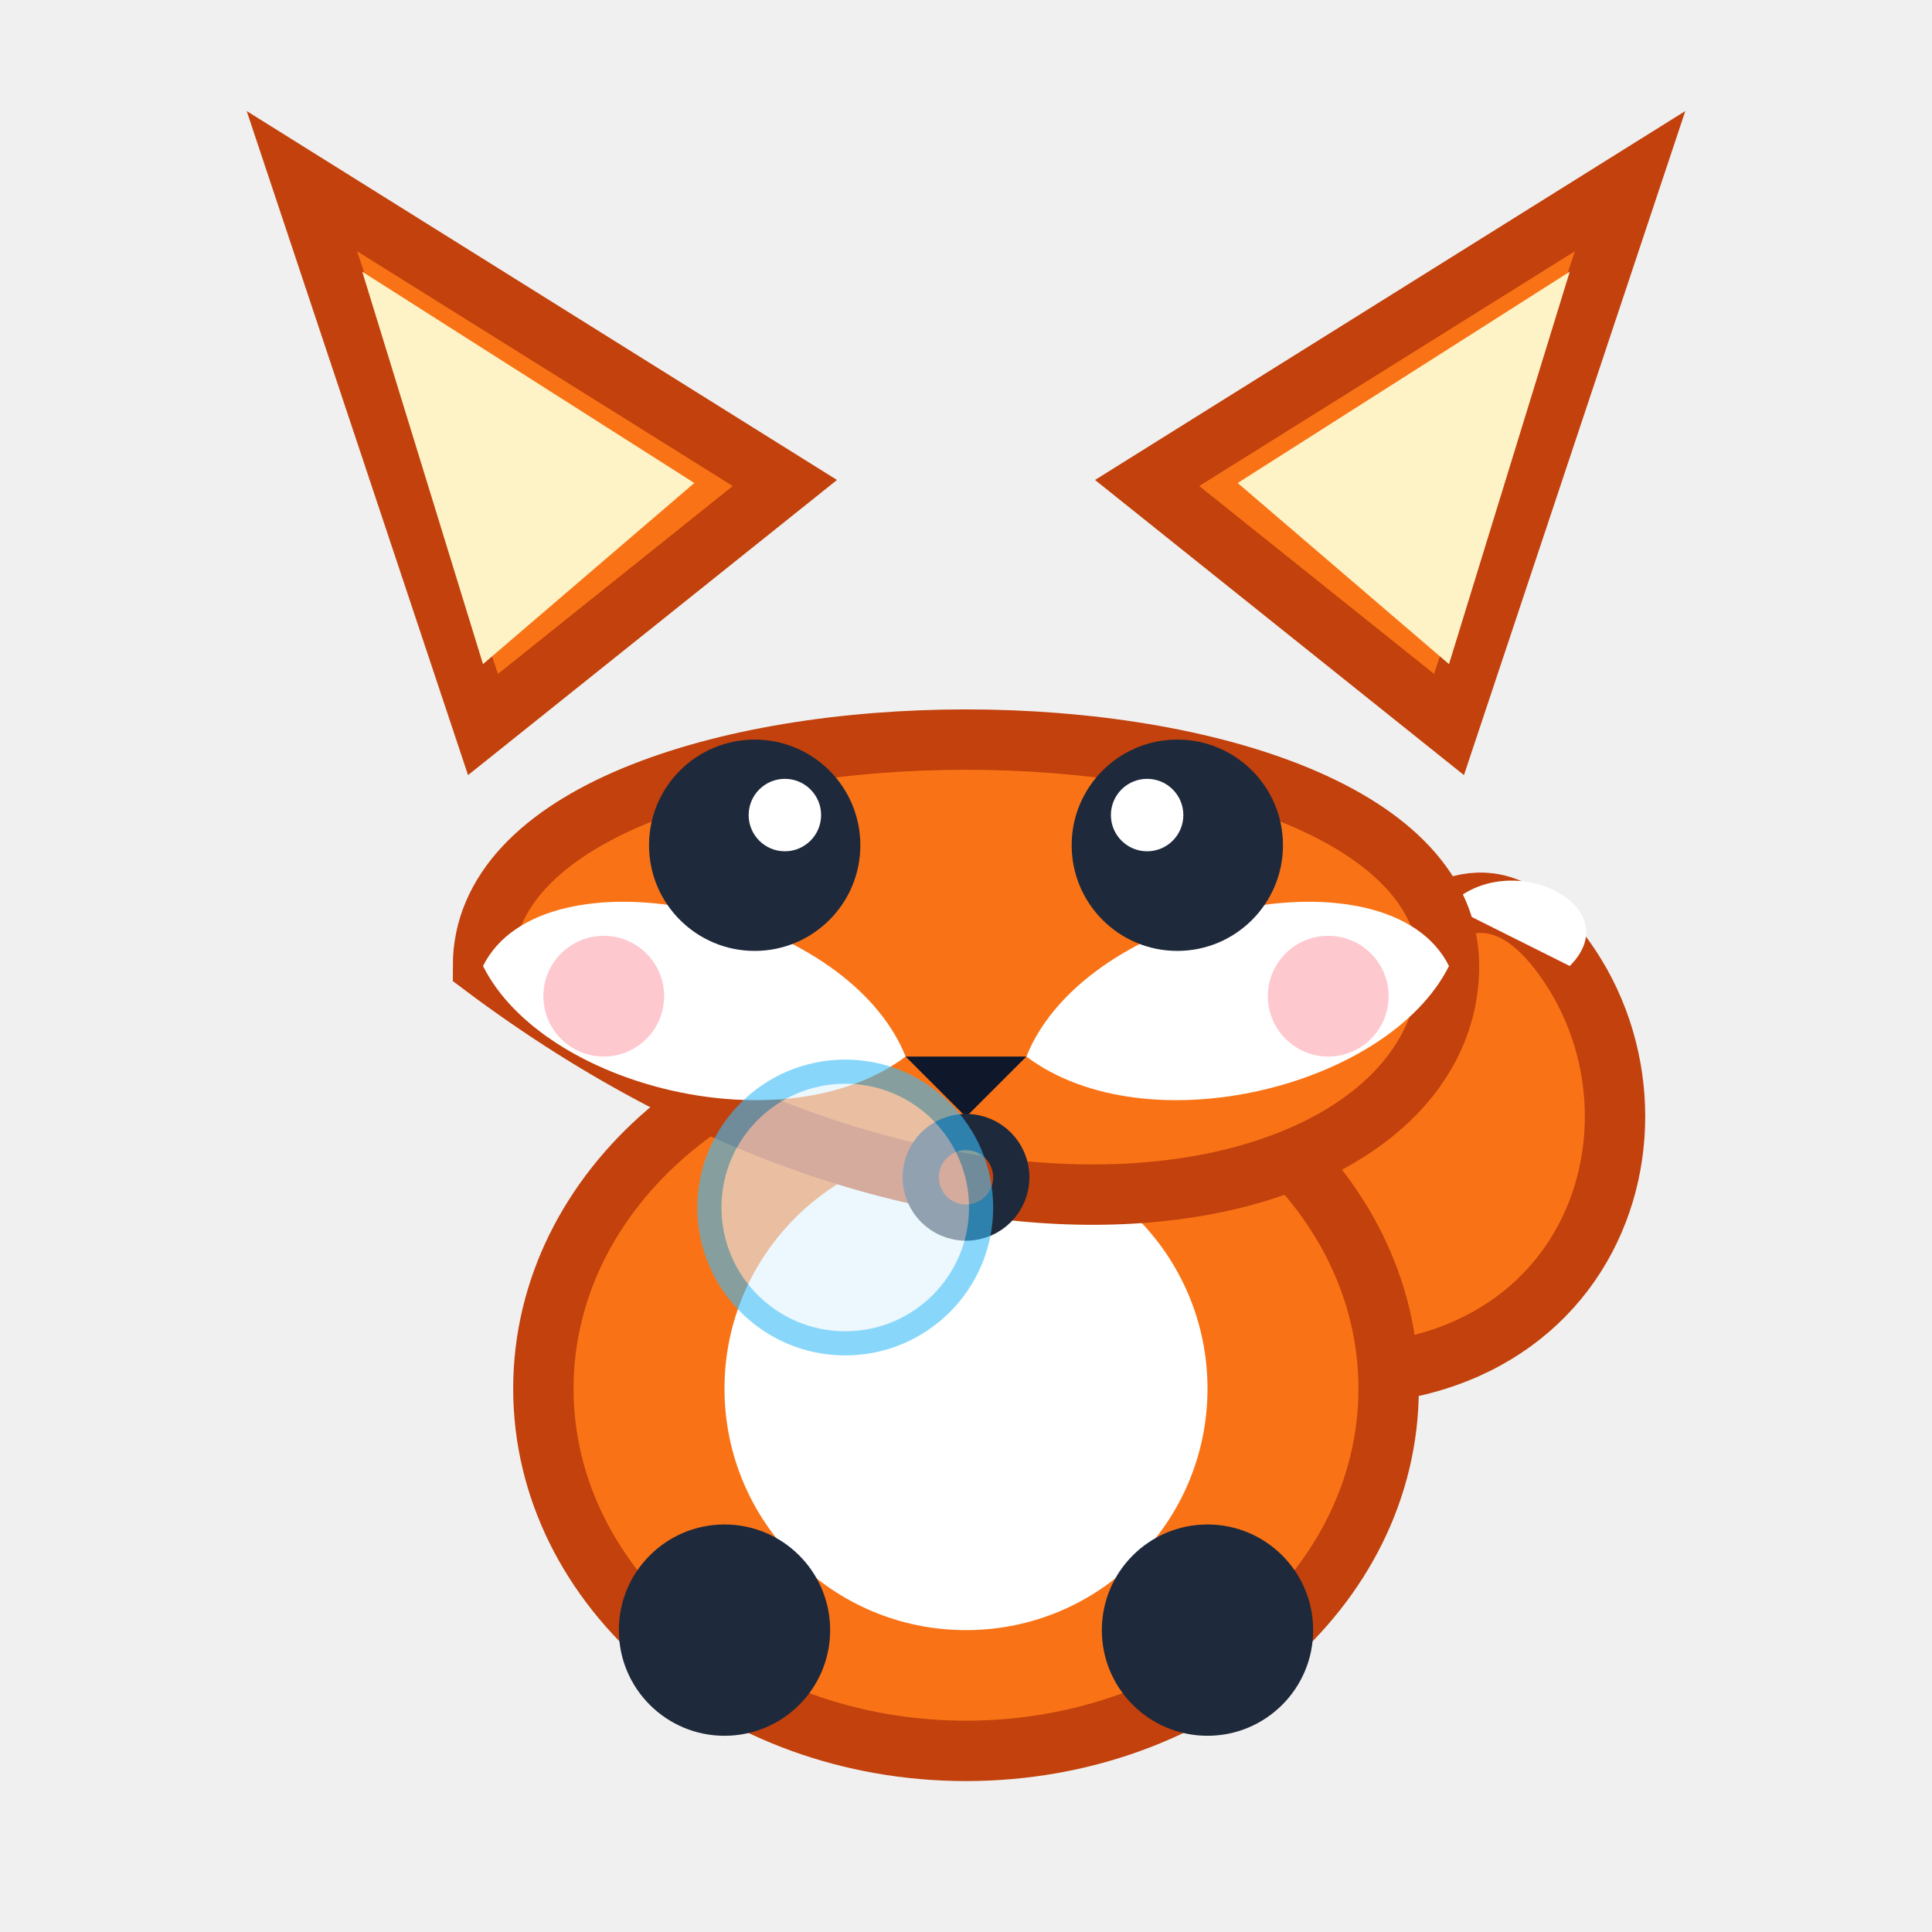
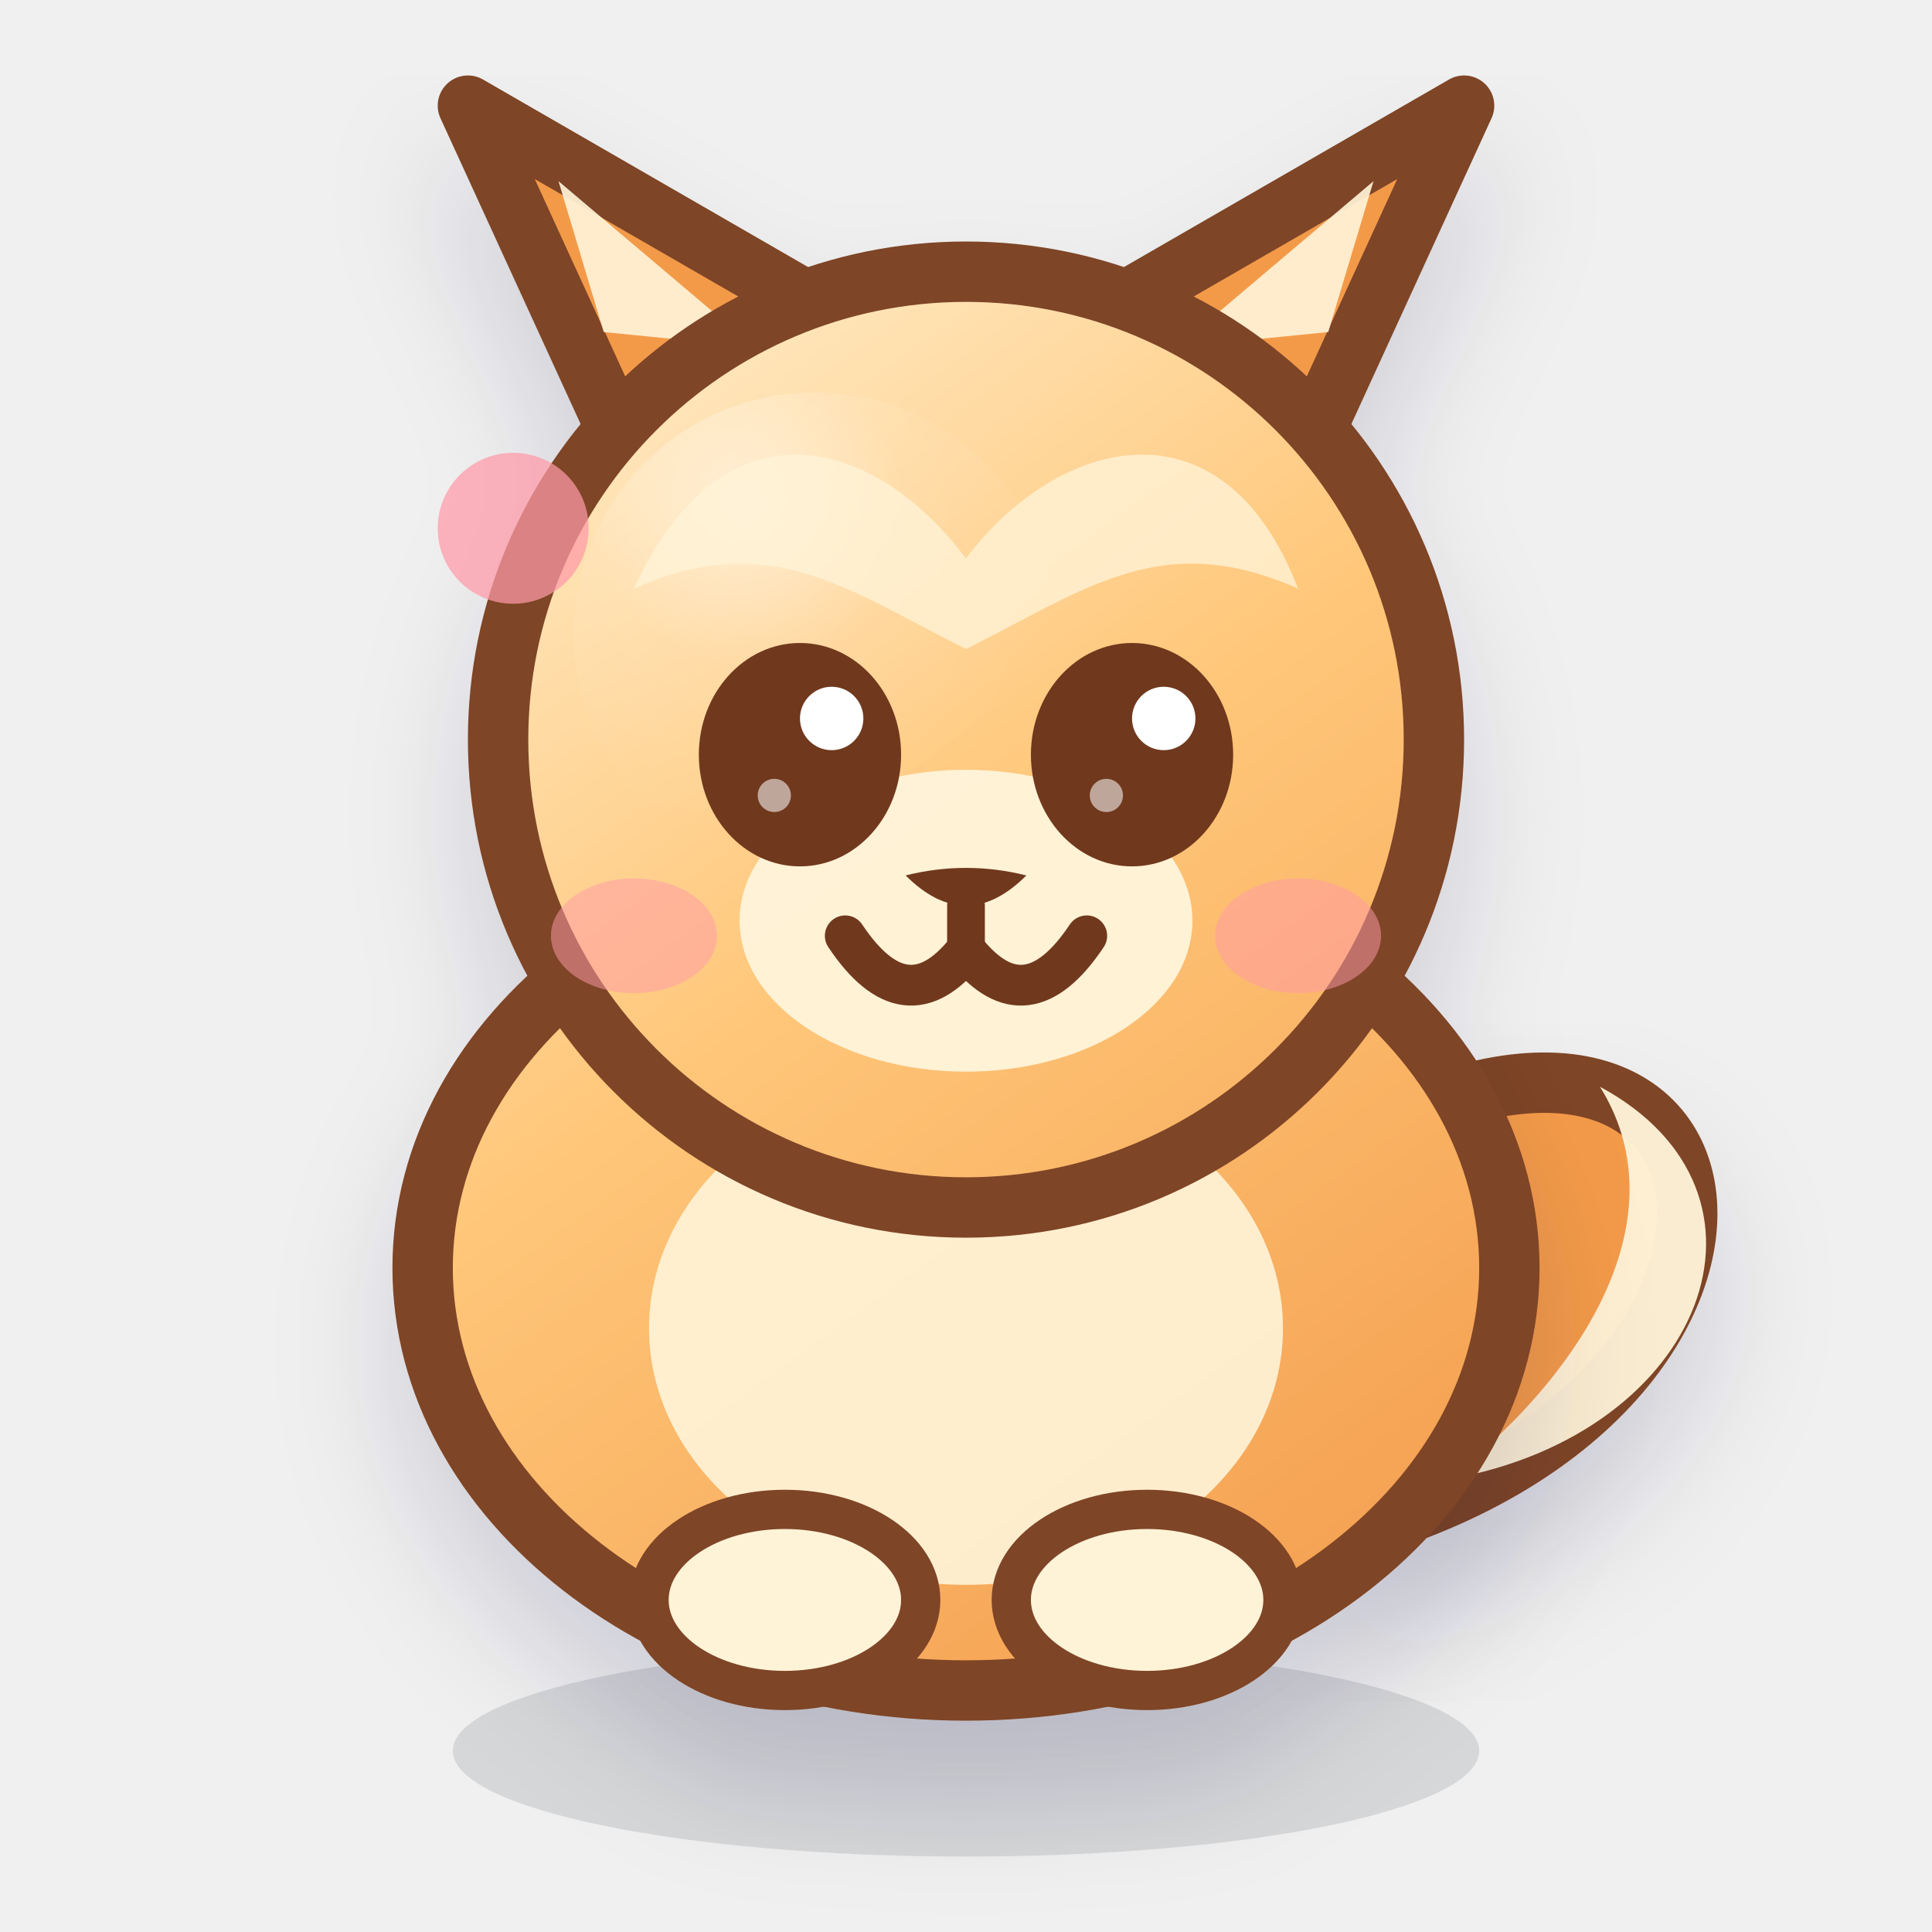
- <svg xmlns="http://www.w3.org/2000/svg" viewBox="0 0 64 64" width="64" height="64">
+ <svg xmlns="http://www.w3.org/2000/svg" id="fox-idle-action2" viewBox="0 0 128 128" preserveAspectRatio="xMidYMid meet" role="img" aria-label="Fox idle-action2">
  <defs>
-     <style>
-       .breathe { transform-origin: 32px 46px; animation: breathe 3s infinite ease-in-out; }
-       .blink { transform-origin: 32px 28px; animation: blink 4.5s infinite ease-in-out; }
-       .tail { transform-origin: 38px 42px; animation: tail-wag 2s infinite ease-in-out; }
-       @keyframes breathe { 0%,100%{transform:scale(1) translateY(0)} 50%{transform:scale(1.018, 0.982) translateY(0.4px)} }
-       @keyframes blink { 0%,8%,12%,100%{transform:scaleY(1)} 10%{transform:scaleY(0.1)} }
-       @keyframes tail-wag { 0%,100%{transform:rotate(-5deg)} 50%{transform:rotate(7deg)} }
-     </style>
+     <linearGradient id="fox-idle-action2-body" x1="28" y1="18" x2="96" y2="112" gradientUnits="userSpaceOnUse">
+       <stop offset="0" stop-color="#fff3d7" />
+       <stop offset="0.45" stop-color="#ffc77a" />
+       <stop offset="1" stop-color="#f39a4a" />
+     </linearGradient>
+     <linearGradient id="fox-idle-action2-accent" x1="36" y1="18" x2="90" y2="104" gradientUnits="userSpaceOnUse">
+       <stop offset="0" stop-color="#ff9aa8" />
+       <stop offset="1" stop-color="#70391f" />
+     </linearGradient>
+     <radialGradient id="fox-idle-action2-shine" cx="36%" cy="24%" r="68%">
+       <stop offset="0" stop-color="#ffffff" stop-opacity=".72" />
+       <stop offset=".48" stop-color="#ffffff" stop-opacity=".12" />
+       <stop offset="1" stop-color="#ffffff" stop-opacity="0" />
+     </radialGradient>
+     <filter id="fox-idle-action2-soft-shadow" x="-30%" y="-30%" width="160%" height="170%">
+       <feDropShadow dx="0" dy="5" stdDeviation="4" flood-color="#10203a" flood-opacity="0.14" />
+     </filter>
+     <filter id="fox-idle-action2-glow" x="-40%" y="-40%" width="180%" height="180%">
+       <feGaussianBlur stdDeviation="2.5" result="blur" />
+       <feMerge>
+         <feMergeNode in="blur" />
+         <feMergeNode in="SourceGraphic" />
+       </feMerge>
+     </filter>
  </defs>
-   <g class="breathe">
-     <g class="tail">
-       <path d="M 40 45 C 52 48, 56 38, 52 32 C 48 26, 44 34, 38 42 Z" fill="#f97316" stroke="#c2410c" stroke-width="2" />
-       <path d="M 52 32 C 54 30, 50 28, 48 30 Z" fill="#ffffff" />
+   <style>
+     .pet-core { transform-origin:64px 72px; animation: pet-breathe 2.8s ease-in-out infinite; }
+     .tail { transform-origin:76px 75px; animation: tail-sway 2.4s ease-in-out infinite; }
+     .ear { transform-origin:center; animation: ear-twitch 5s ease-in-out infinite; }
+     .arm-left { transform-origin:46px 74px; animation: arm-left 2.1s ease-in-out infinite; }
+     .arm-right { transform-origin:82px 74px; animation: arm-right 2.1s ease-in-out infinite; }
+     .blink { transform-origin:center; animation: blink 5.2s ease-in-out infinite; }
+     .float-prop { animation: prop-float 2.4s ease-in-out infinite; }
+     .pulse { animation: pulse 1.3s ease-in-out infinite; transform-origin:center; }
+     .spin { animation: spin 3.2s linear infinite; transform-origin:center; }
+     .work-tap { animation: tap 0.55s ease-in-out infinite; transform-origin:64px 95px; }
+     .sleep-drift { animation: sleep-drift 3.6s ease-in-out infinite; }
+     .music-note { animation: note-rise 1.8s ease-in-out infinite; opacity:0; }
+     .music-note.n2 { animation-delay:0.45s; }
+     .music-note.n3 { animation-delay:0.9s; }
+     .juggle-ball { animation: juggle 1.25s ease-in-out infinite; }
+     .juggle-ball.b2 { animation-delay:0.22s; }
+     .juggle-ball.b3 { animation-delay:0.44s; }
+     .spark { animation: sparkle 1.7s ease-in-out infinite; transform-origin:center; }
+     .spark.s2 { animation-delay:0.35s; }
+     .spark.s3 { animation-delay:0.7s; }
+     .state-error .pet-core { animation: shake 0.28s linear infinite; }
+     .state-sweeping .arm-right { animation: sweep 0.9s ease-in-out infinite; }
+     .state-react .pet-core { animation: pop 0.75s ease-in-out infinite; }
+     .state-sleeping .pet-core, .state-dozing .pet-core, .state-collapsing .pet-core { animation: sleep-breathe 3.8s ease-in-out infinite; }
+     @keyframes pet-breathe { 0%,100%{transform:translateY(0) scale(1)} 50%{transform:translateY(-3px) scale(1.025,0.985)} }
+     @keyframes sleep-breathe { 0%,100%{transform:translateY(1px) scale(1,0.98)} 50%{transform:translateY(-1px) scale(1.02,1)} }
+     @keyframes tail-sway { 0%,100%{transform:rotate(-4deg)} 50%{transform:rotate(9deg)} }
+     @keyframes ear-twitch { 0%,92%,100%{transform:rotate(0)} 95%{transform:rotate(-8deg)} }
+     @keyframes arm-left { 0%,100%{transform:rotate(0)} 50%{transform:rotate(-7deg)} }
+     @keyframes arm-right { 0%,100%{transform:rotate(0)} 50%{transform:rotate(7deg)} }
+     @keyframes blink { 0%,91%,100%{transform:scaleY(1)} 94%{transform:scaleY(0.12)} }
+     @keyframes prop-float { 0%,100%{transform:translateY(0)} 50%{transform:translateY(-5px)} }
+     @keyframes pulse { 0%,100%{transform:scale(1); opacity:.72} 50%{transform:scale(1.18); opacity:1} }
+     @keyframes spin { to{transform:rotate(360deg)} }
+     @keyframes tap { 0%,100%{transform:translateY(0)} 50%{transform:translateY(2px)} }
+     @keyframes sleep-drift { 0%{transform:translate(0,0);opacity:0} 20%{opacity:1} 100%{transform:translate(12px,-22px);opacity:0} }
+     @keyframes note-rise { 0%{transform:translateY(8px) scale(.8);opacity:0} 25%{opacity:1} 100%{transform:translateY(-18px) scale(1.08);opacity:0} }
+     @keyframes juggle { 0%,100%{transform:translateY(7px)} 50%{transform:translateY(-15px)} }
+     @keyframes sparkle { 0%,100%{transform:scale(.75) rotate(0);opacity:.45} 50%{transform:scale(1.15) rotate(16deg);opacity:1} }
+     @keyframes shake { 0%,100%{transform:translate(0,0)} 25%{transform:translate(-1px,1px)} 75%{transform:translate(1px,-1px)} }
+     @keyframes sweep { 0%,100%{transform:rotate(-16deg)} 50%{transform:rotate(18deg)} }
+     @keyframes pop { 0%,100%{transform:scale(1)} 50%{transform:scale(1.055)} }
+   </style>
+   <ellipse cx="64" cy="116" rx="34" ry="7" fill="#0f172a" opacity=".12" />
+   <g class="state-idle">
+     <g class="pet-core">
+       <g class="tail" filter="url(#fox-idle-action2-soft-shadow)">
+         <path d="M84 79 C116 57 123 91 91 101 C105 88 101 73 86 82 Z" fill="#f39a4a" stroke="#7e4427" stroke-width="4" stroke-linejoin="round" />
+         <path d="M106 72 C119 79 113 95 96 98 C106 90 111 80 106 72 Z" fill="#fff3d7" opacity=".96" />
+       </g>
+       <g filter="url(#fox-idle-action2-soft-shadow)">
+         <path class="ear" d="M42 31 L31 7 L57 22 Z" fill="#f39a4a" stroke="#7e4427" stroke-width="4" stroke-linejoin="round" />
+         <path class="ear" d="M86 31 L97 7 L71 22 Z" fill="#f39a4a" stroke="#7e4427" stroke-width="4" stroke-linejoin="round" />
+         <path d="M40 22 L37 12 L50 23 Z" fill="#fff3d7" opacity=".92" />
+         <path d="M88 22 L91 12 L78 23 Z" fill="#fff3d7" opacity=".92" />
+         <ellipse cx="64" cy="84" rx="36" ry="28" fill="url(#fox-idle-action2-body)" stroke="#7e4427" stroke-width="4" />
+         <ellipse cx="64" cy="88" rx="21" ry="17" fill="#fff3d7" opacity=".92" />
+         <ellipse cx="52" cy="106" rx="9" ry="6" fill="#fff3d7" stroke="#7e4427" stroke-width="2.6" />
+         <ellipse cx="76" cy="106" rx="9" ry="6" fill="#fff3d7" stroke="#7e4427" stroke-width="2.6" />
+         <circle cx="64" cy="49" r="31" fill="url(#fox-idle-action2-body)" stroke="#7e4427" stroke-width="4" />
+         <circle cx="54" cy="42" r="16" fill="url(#fox-idle-action2-shine)" opacity=".7" />
+         <path d="M42 39 C48 26 58 29 64 37 C70 29 81 26 86 39 C77 35 72 39 64 43 C56 39 51 35 42 39 Z" fill="#fff3d7" opacity=".78" />
+         <ellipse cx="64" cy="61" rx="15" ry="10" fill="#fff3d7" opacity=".98" />
+         <g class="blink">
+           <ellipse cx="53" cy="50" rx="6.7" ry="7.4" fill="#70391f" />
+           <ellipse cx="75" cy="50" rx="6.7" ry="7.4" fill="#70391f" />
+           <circle cx="55.1" cy="47.6" r="2.1" fill="#fff" />
+           <circle cx="77.1" cy="47.6" r="2.1" fill="#fff" />
+           <circle cx="51.3" cy="52.7" r="1.1" fill="#fff" opacity=".55" />
+           <circle cx="73.3" cy="52.7" r="1.1" fill="#fff" opacity=".55" />
+         </g>
+         <path d="M60 58 Q64 62 68 58 Q64 57 60 58 Z" fill="#70391f" />
+         <path d="M64 60 V63" stroke="#70391f" stroke-width="2.5" stroke-linecap="round" />
+         <path d="M56 62 Q60 68 64 63 Q68 68 72 62" stroke="#70391f" stroke-width="2.7" fill="none" stroke-linecap="round" />
+         <ellipse cx="42" cy="62" rx="5.5" ry="3.8" fill="#ff9aa8" opacity=".5" />
+         <ellipse cx="86" cy="62" rx="5.5" ry="3.8" fill="#ff9aa8" opacity=".5" />
+       </g>
    </g>
-     <ellipse cx="32" cy="46" rx="14" ry="12" fill="#f97316" stroke="#c2410c" stroke-width="2" />
-     <circle cx="32" cy="46" r="8" fill="#ffffff" />
-     <circle cx="24" cy="54" r="3.5" fill="#1e293b" />
-     <circle cx="40" cy="54" r="3.5" fill="#1e293b" />
-     <polygon points="16,24 10,6 26,16" fill="#f97316" stroke="#c2410c" stroke-width="2" />
-     <polygon points="16,22 12,9 23,16" fill="#fef3c7" />
-     <polygon points="48,24 54,6 38,16" fill="#f97316" stroke="#c2410c" stroke-width="2" />
-     <polygon points="48,22 52,9 41,16" fill="#fef3c7" />
-     <path d="M 16 32 C 16 22, 48 22, 48 32 C 48 40, 32 44, 16 32 Z" fill="#f97316" stroke="#c2410c" stroke-width="2" />
-     <path d="M 16 32 C 18 36, 26 38, 30 35 C 28 30, 18 28, 16 32 Z" fill="#ffffff" />
-     <path d="M 48 32 C 46 36, 38 38, 34 35 C 36 30, 46 28, 48 32 Z" fill="#ffffff" />
-     <g class="blink">
-       <circle cx="25" cy="28" r="3.5" fill="#1e293b" />
-       <circle cx="26" cy="27" r="1.2" fill="#ffffff" />
-       <circle cx="39" cy="28" r="3.5" fill="#1e293b" />
-       <circle cx="38" cy="27" r="1.2" fill="#ffffff" />
-     </g>
-     <circle cx="20" cy="33" r="2" fill="#fda4af" opacity="0.6" />
-     <circle cx="44" cy="33" r="2" fill="#fda4af" opacity="0.6" />
-     <polygon points="30,35 34,35 32,37" fill="#0f172a" />
-     <circle cx="32" cy="39" r="1.5" fill="none" stroke="#1e293b" stroke-width="1.2" />
-     <circle cx="28" cy="40" r="4.5" fill="#e0f2fe" opacity="0.6" stroke="#38bdf8" stroke-width="0.8" />
+     <circle class="pulse" cx="34" cy="35" r="5" fill="#ff9aa8" opacity=".72" />
  </g>
</svg>
